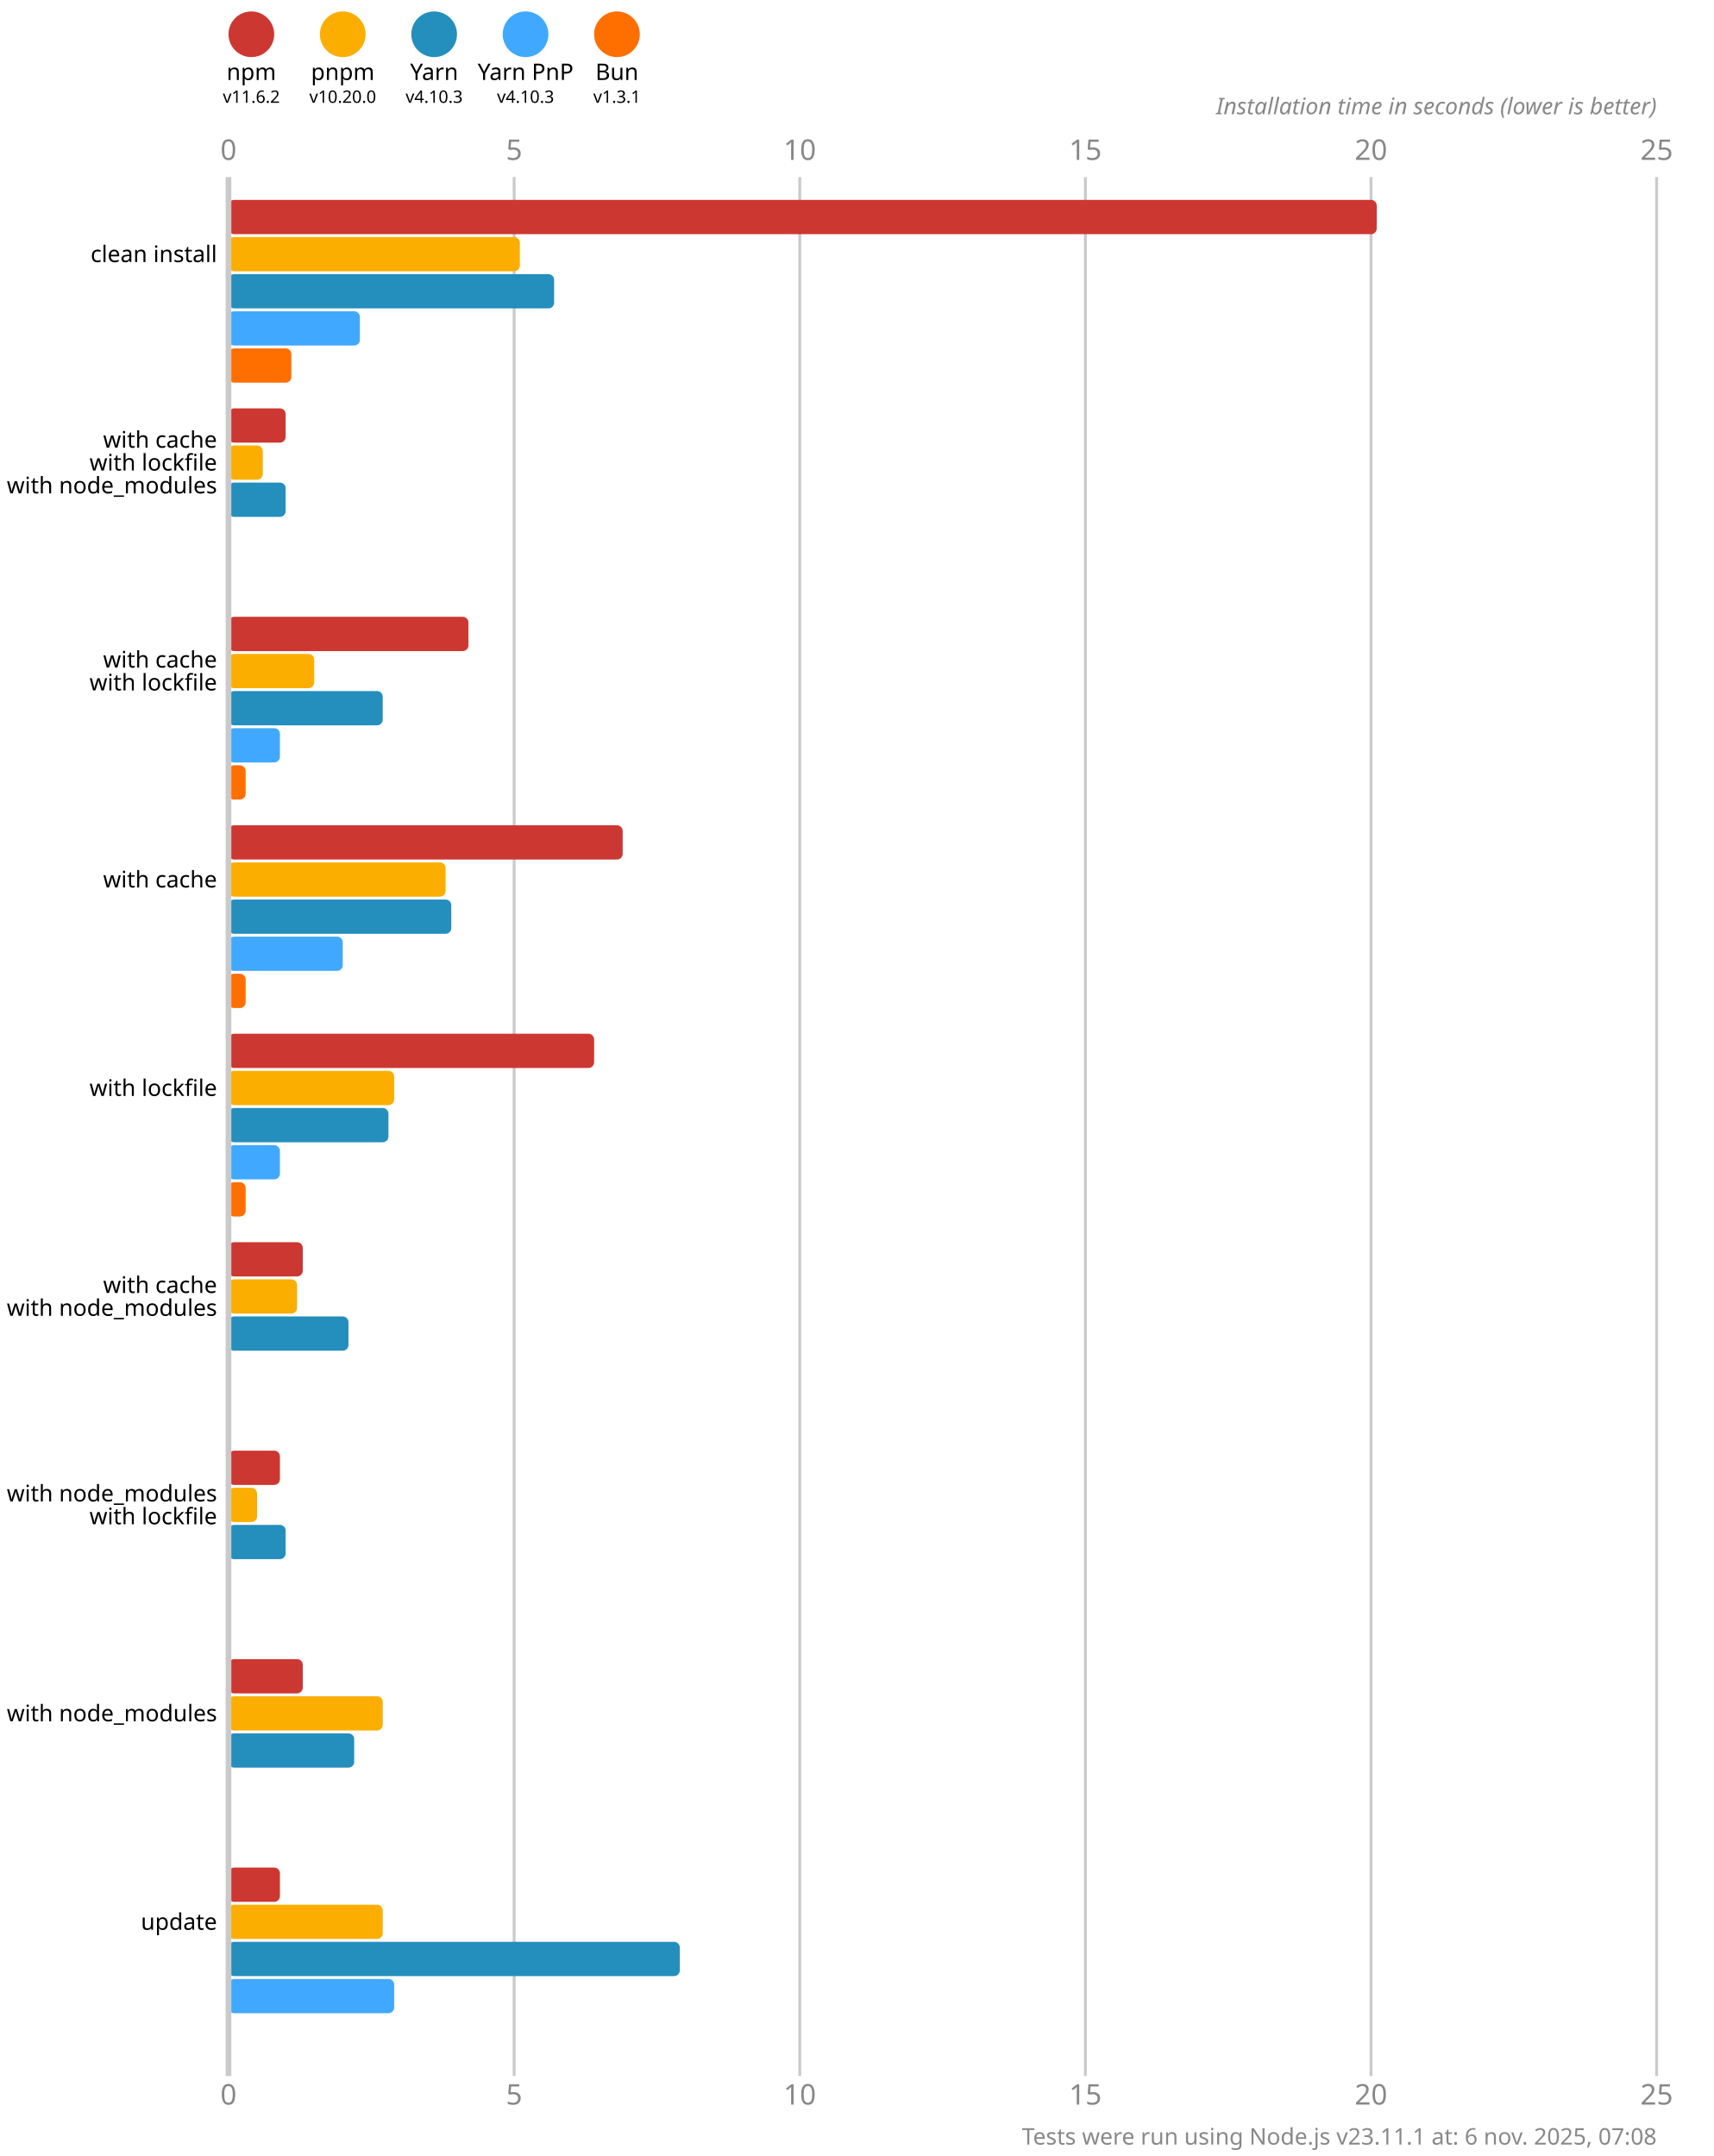
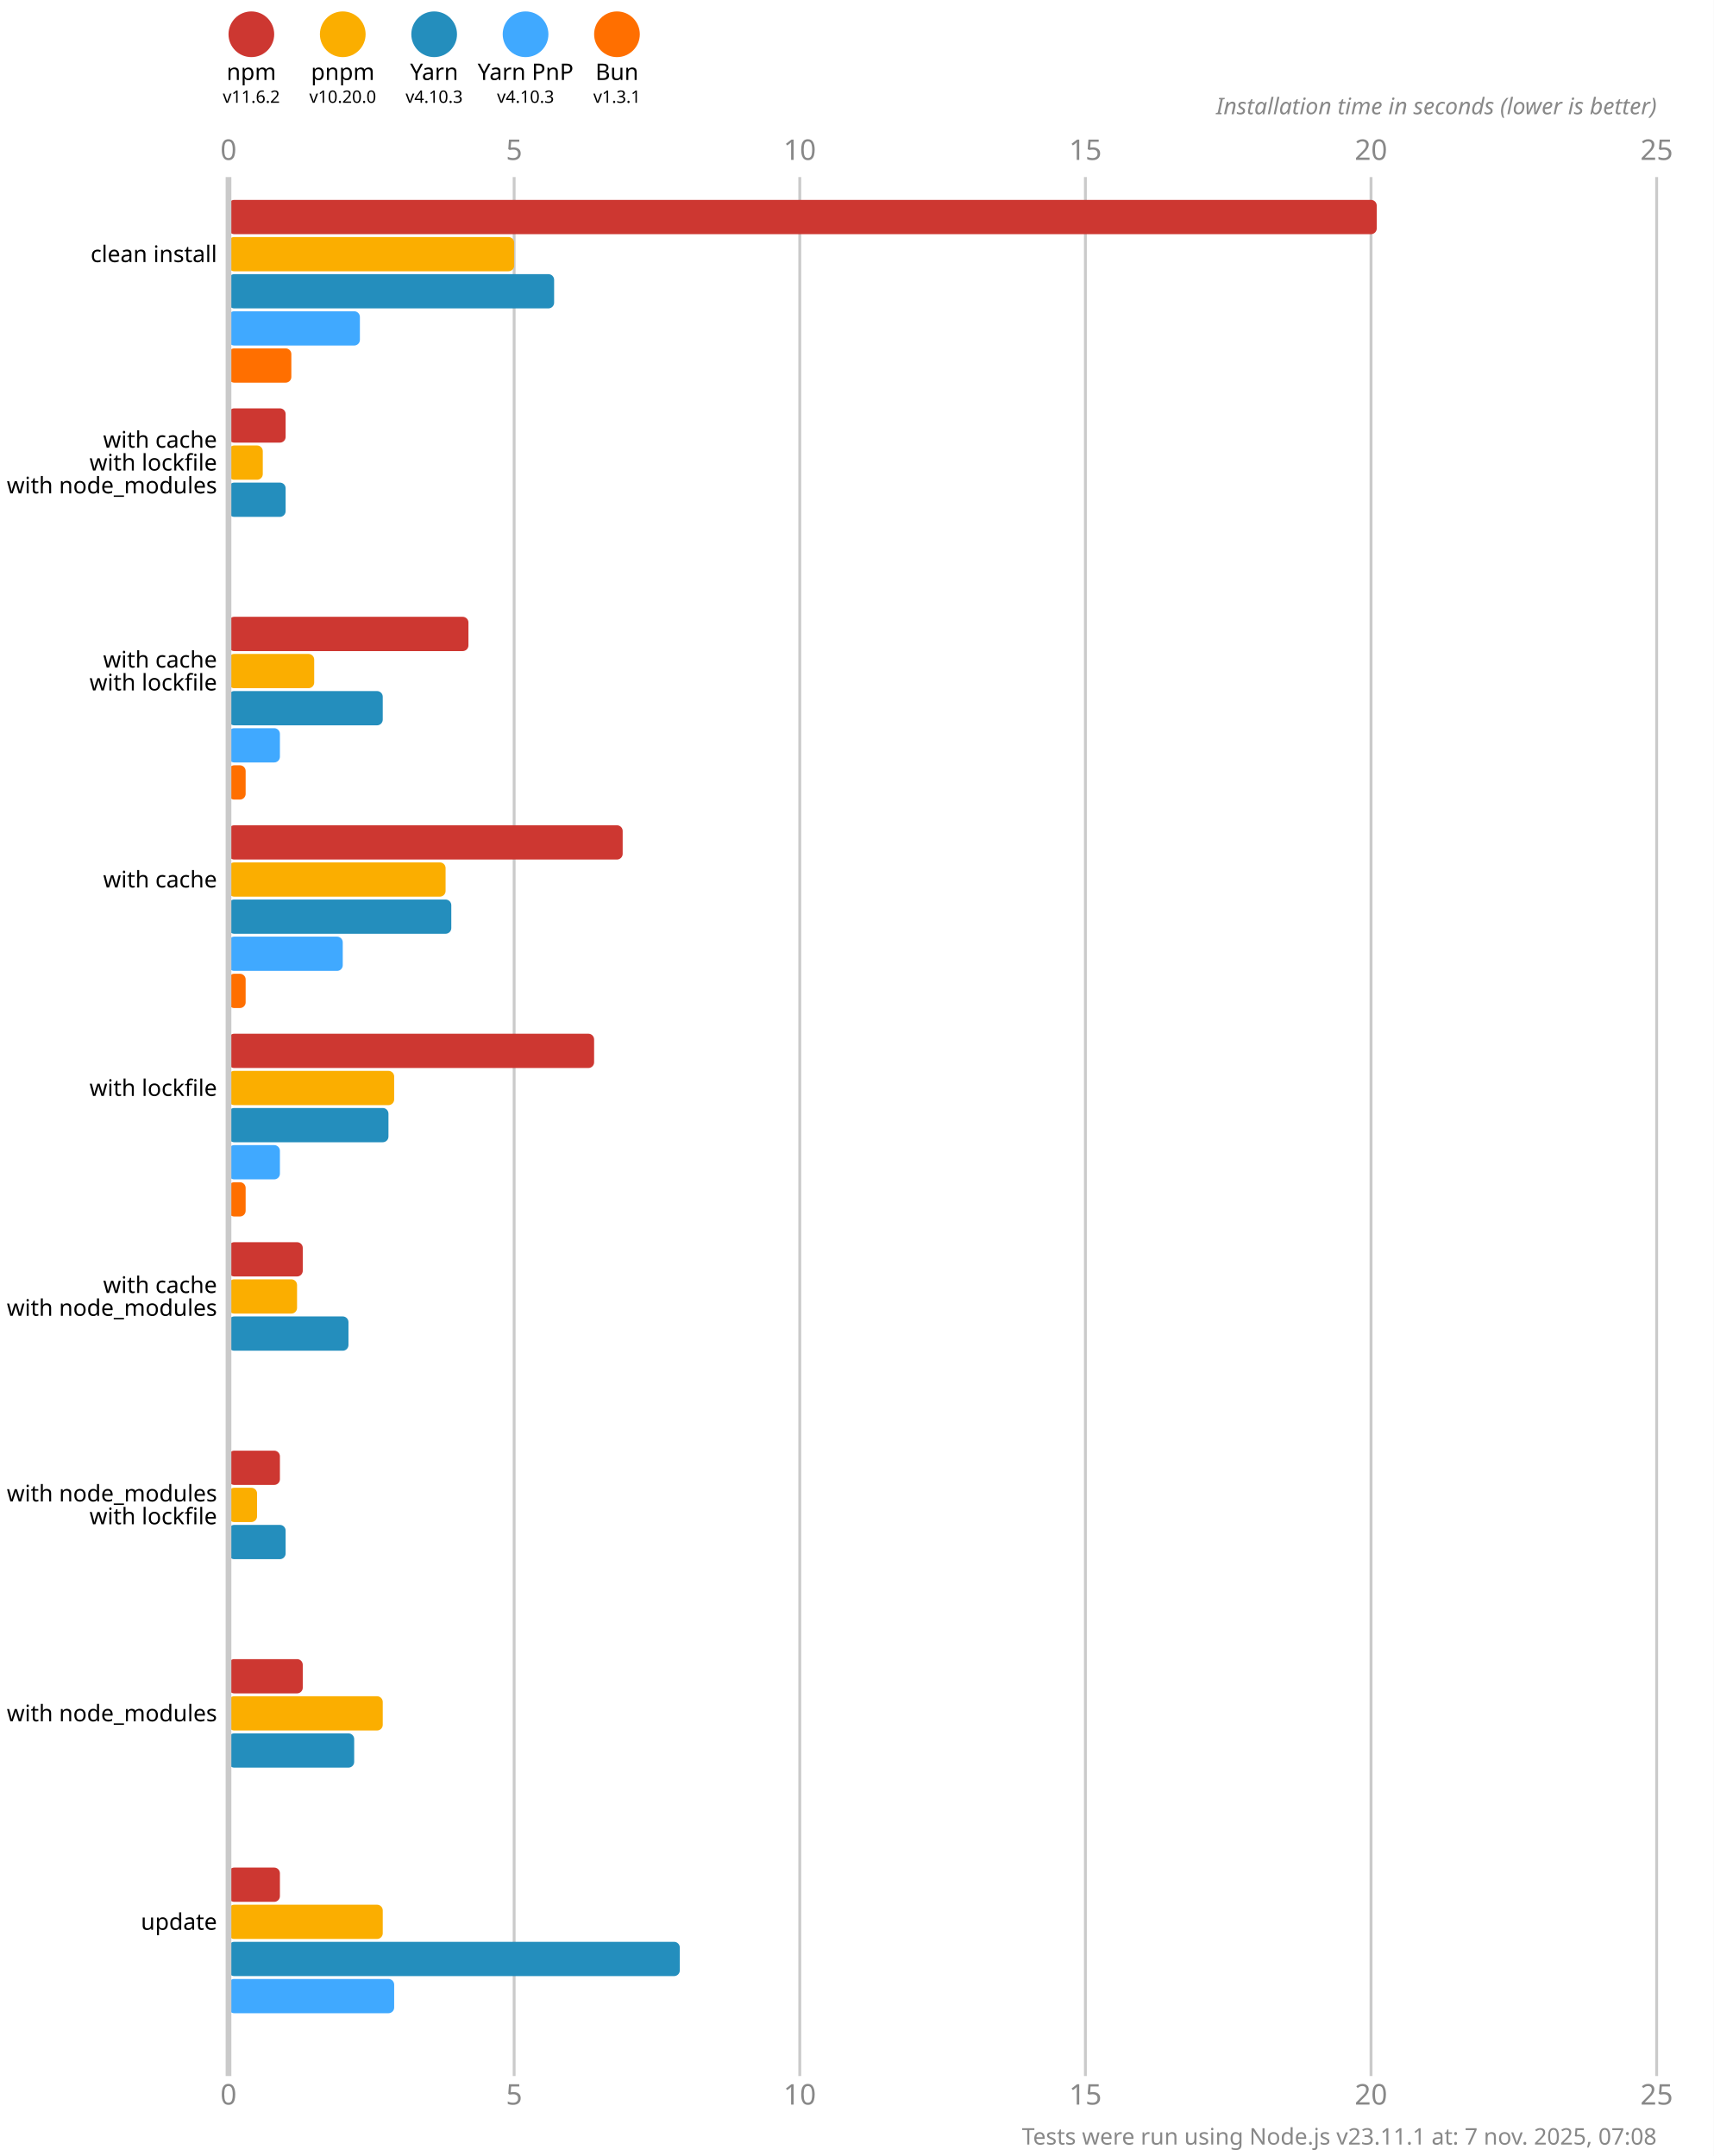
<svg xmlns="http://www.w3.org/2000/svg" version="1.1" viewBox="0 0 300 377.5">
  <style>
    .font { font-family: sans-serif; }
    .s3 { font-size: 3px; }
    .s4 { font-size: 4px; }
    .s5 { font-size: 5px; }
    .line { stroke: #cacaca; }
    .width { stroke-width: 0.5; }
    .text { fill: #888; }
  </style>
  <rect x="0" y="0" width="300" height="377.5" fill="#fff" />
  <circle cx="44" cy="6" r="4" fill="#cd3731" />
  <text x="44" y="14" class="font s4" text-anchor="middle">npm</text>
  <text x="44" y="18" class="font s3" text-anchor="middle">v11.6.2</text>
  <circle cx="60" cy="6" r="4" fill="#fbae00" />
  <text x="60" y="14" class="font s4" text-anchor="middle">pnpm</text>
  <text x="60" y="18" class="font s3" text-anchor="middle">v10.20.0</text>
  <circle cx="76" cy="6" r="4" fill="#248ebd" />
  <text x="76" y="14" class="font s4" text-anchor="middle">Yarn</text>
  <text x="76" y="18" class="font s3" text-anchor="middle">v4.10.3</text>
  <circle cx="92" cy="6" r="4" fill="#40a9ff" />
  <text x="92" y="14" class="font s4" text-anchor="middle">Yarn PnP</text>
  <text x="92" y="18" class="font s3" text-anchor="middle">v4.10.3</text>
  <circle cx="108" cy="6" r="4" fill="#ff6f00" />
  <text x="108" y="14" class="font s4" text-anchor="middle">Bun</text>
  <text x="108" y="18" class="font s3" text-anchor="middle">v1.3.1</text>
  <text x="40" y="28" class="font s5 text" text-anchor="middle">0</text>
  <text x="40" y="368.5" class="font s5 text" text-anchor="middle">0</text>
  <line x1="90" y1="31" x2="90" y2="363.5" class="line width" />
  <text x="90" y="28" class="font s5 text" text-anchor="middle">5</text>
  <text x="90" y="368.5" class="font s5 text" text-anchor="middle">5</text>
  <line x1="140" y1="31" x2="140" y2="363.5" class="line width" />
  <text x="140" y="28" class="font s5 text" text-anchor="middle">10</text>
  <text x="140" y="368.5" class="font s5 text" text-anchor="middle">10</text>
  <line x1="190" y1="31" x2="190" y2="363.5" class="line width" />
  <text x="190" y="28" class="font s5 text" text-anchor="middle">15</text>
  <text x="190" y="368.5" class="font s5 text" text-anchor="middle">15</text>
  <line x1="240" y1="31" x2="240" y2="363.5" class="line width" />
  <text x="240" y="28" class="font s5 text" text-anchor="middle">20</text>
  <text x="240" y="368.5" class="font s5 text" text-anchor="middle">20</text>
  <line x1="290" y1="31" x2="290" y2="363.5" class="line width" />
  <text x="290" y="28" class="font s5 text" text-anchor="middle">25</text>
  <text x="290" y="368.5" class="font s5 text" text-anchor="middle">25</text>
  <text x="290" y="20" class="font s4 text" font-style="italic" text-anchor="end">Installation time in seconds (lower is better)</text>
  <rect x="40" y="35" width="201" height="6" fill="#cd3731" rx="1" ry="1" />
-   <rect x="40" y="41.5" width="51" height="6" fill="#fbae00" rx="1" ry="1" />
+   <rect x="40" y="41.5" width="50" height="6" fill="#fbae00" rx="1" ry="1" />
  <rect x="40" y="48" width="57" height="6" fill="#248ebd" rx="1" ry="1" />
  <rect x="40" y="54.5" width="23" height="6" fill="#40a9ff" rx="1" ry="1" />
  <rect x="40" y="61" width="11" height="6" fill="#ff6f00" rx="1" ry="1" />
  <rect x="40" y="71.5" width="10" height="6" fill="#cd3731" rx="1" ry="1" />
  <rect x="40" y="78" width="6" height="6" fill="#fbae00" rx="1" ry="1" />
  <rect x="40" y="84.5" width="10" height="6" fill="#248ebd" rx="1" ry="1" />
  <rect x="40" y="91" width="0" height="6" fill="#40a9ff" rx="1" ry="1" />
  <rect x="40" y="97.5" width="0" height="6" fill="#ff6f00" rx="1" ry="1" />
  <rect x="40" y="108" width="42" height="6" fill="#cd3731" rx="1" ry="1" />
  <rect x="40" y="114.5" width="15" height="6" fill="#fbae00" rx="1" ry="1" />
  <rect x="40" y="121" width="27" height="6" fill="#248ebd" rx="1" ry="1" />
  <rect x="40" y="127.5" width="9" height="6" fill="#40a9ff" rx="1" ry="1" />
  <rect x="40" y="134" width="3" height="6" fill="#ff6f00" rx="1" ry="1" />
  <rect x="40" y="144.5" width="69" height="6" fill="#cd3731" rx="1" ry="1" />
  <rect x="40" y="151" width="38" height="6" fill="#fbae00" rx="1" ry="1" />
  <rect x="40" y="157.5" width="39" height="6" fill="#248ebd" rx="1" ry="1" />
  <rect x="40" y="164" width="20" height="6" fill="#40a9ff" rx="1" ry="1" />
  <rect x="40" y="170.5" width="3" height="6" fill="#ff6f00" rx="1" ry="1" />
  <rect x="40" y="181" width="64" height="6" fill="#cd3731" rx="1" ry="1" />
  <rect x="40" y="187.5" width="29" height="6" fill="#fbae00" rx="1" ry="1" />
  <rect x="40" y="194" width="28" height="6" fill="#248ebd" rx="1" ry="1" />
  <rect x="40" y="200.5" width="9" height="6" fill="#40a9ff" rx="1" ry="1" />
  <rect x="40" y="207" width="3" height="6" fill="#ff6f00" rx="1" ry="1" />
  <rect x="40" y="217.5" width="13" height="6" fill="#cd3731" rx="1" ry="1" />
  <rect x="40" y="224" width="12" height="6" fill="#fbae00" rx="1" ry="1" />
  <rect x="40" y="230.5" width="21" height="6" fill="#248ebd" rx="1" ry="1" />
  <rect x="40" y="237" width="0" height="6" fill="#40a9ff" rx="1" ry="1" />
  <rect x="40" y="243.5" width="0" height="6" fill="#ff6f00" rx="1" ry="1" />
  <rect x="40" y="254" width="9" height="6" fill="#cd3731" rx="1" ry="1" />
  <rect x="40" y="260.5" width="5" height="6" fill="#fbae00" rx="1" ry="1" />
  <rect x="40" y="267" width="10" height="6" fill="#248ebd" rx="1" ry="1" />
  <rect x="40" y="273.5" width="0" height="6" fill="#40a9ff" rx="1" ry="1" />
  <rect x="40" y="280" width="0" height="6" fill="#ff6f00" rx="1" ry="1" />
  <rect x="40" y="290.5" width="13" height="6" fill="#cd3731" rx="1" ry="1" />
  <rect x="40" y="297" width="27" height="6" fill="#fbae00" rx="1" ry="1" />
  <rect x="40" y="303.5" width="22" height="6" fill="#248ebd" rx="1" ry="1" />
  <rect x="40" y="310" width="0" height="6" fill="#40a9ff" rx="1" ry="1" />
  <rect x="40" y="316.5" width="0" height="6" fill="#ff6f00" rx="1" ry="1" />
  <rect x="40" y="327" width="9" height="6" fill="#cd3731" rx="1" ry="1" />
  <rect x="40" y="333.5" width="27" height="6" fill="#fbae00" rx="1" ry="1" />
  <rect x="40" y="340" width="79" height="6" fill="#248ebd" rx="1" ry="1" />
  <rect x="40" y="346.5" width="29" height="6" fill="#40a9ff" rx="1" ry="1" />
  <rect x="40" y="353" width="0" height="6" fill="#ff6f00" rx="1" ry="1" />
  <line x1="40" y1="31" x2="40" y2="363.5" class="line" />
  <text x="38" y="44.5" class="font s4" dominant-baseline="middle" text-anchor="end">clean install</text>
  <text x="38" y="77" class="font s4" dominant-baseline="middle" text-anchor="end">with cache</text>
  <text x="38" y="81" class="font s4" dominant-baseline="middle" text-anchor="end">with lockfile</text>
  <text x="38" y="85" class="font s4" dominant-baseline="middle" text-anchor="end">with node_modules</text>
  <text x="38" y="115.5" class="font s4" dominant-baseline="middle" text-anchor="end">with cache</text>
  <text x="38" y="119.5" class="font s4" dominant-baseline="middle" text-anchor="end">with lockfile</text>
  <text x="38" y="154" class="font s4" dominant-baseline="middle" text-anchor="end">with cache</text>
  <text x="38" y="190.5" class="font s4" dominant-baseline="middle" text-anchor="end">with lockfile</text>
  <text x="38" y="225" class="font s4" dominant-baseline="middle" text-anchor="end">with cache</text>
  <text x="38" y="229" class="font s4" dominant-baseline="middle" text-anchor="end">with node_modules</text>
  <text x="38" y="261.5" class="font s4" dominant-baseline="middle" text-anchor="end">with node_modules</text>
  <text x="38" y="265.5" class="font s4" dominant-baseline="middle" text-anchor="end">with lockfile</text>
  <text x="38" y="300" class="font s4" dominant-baseline="middle" text-anchor="end">with node_modules</text>
  <text x="38" y="336.5" class="font s4" dominant-baseline="middle" text-anchor="end">update</text>
-   <text x="290" y="375.5" class="font s4 text" text-anchor="end">Tests were run using Node.js v23.11.1 at: 6 nov. 2025, 07:08</text>
+   <text x="290" y="375.5" class="font s4 text" text-anchor="end">Tests were run using Node.js v23.11.1 at: 7 nov. 2025, 07:08</text>
</svg>
